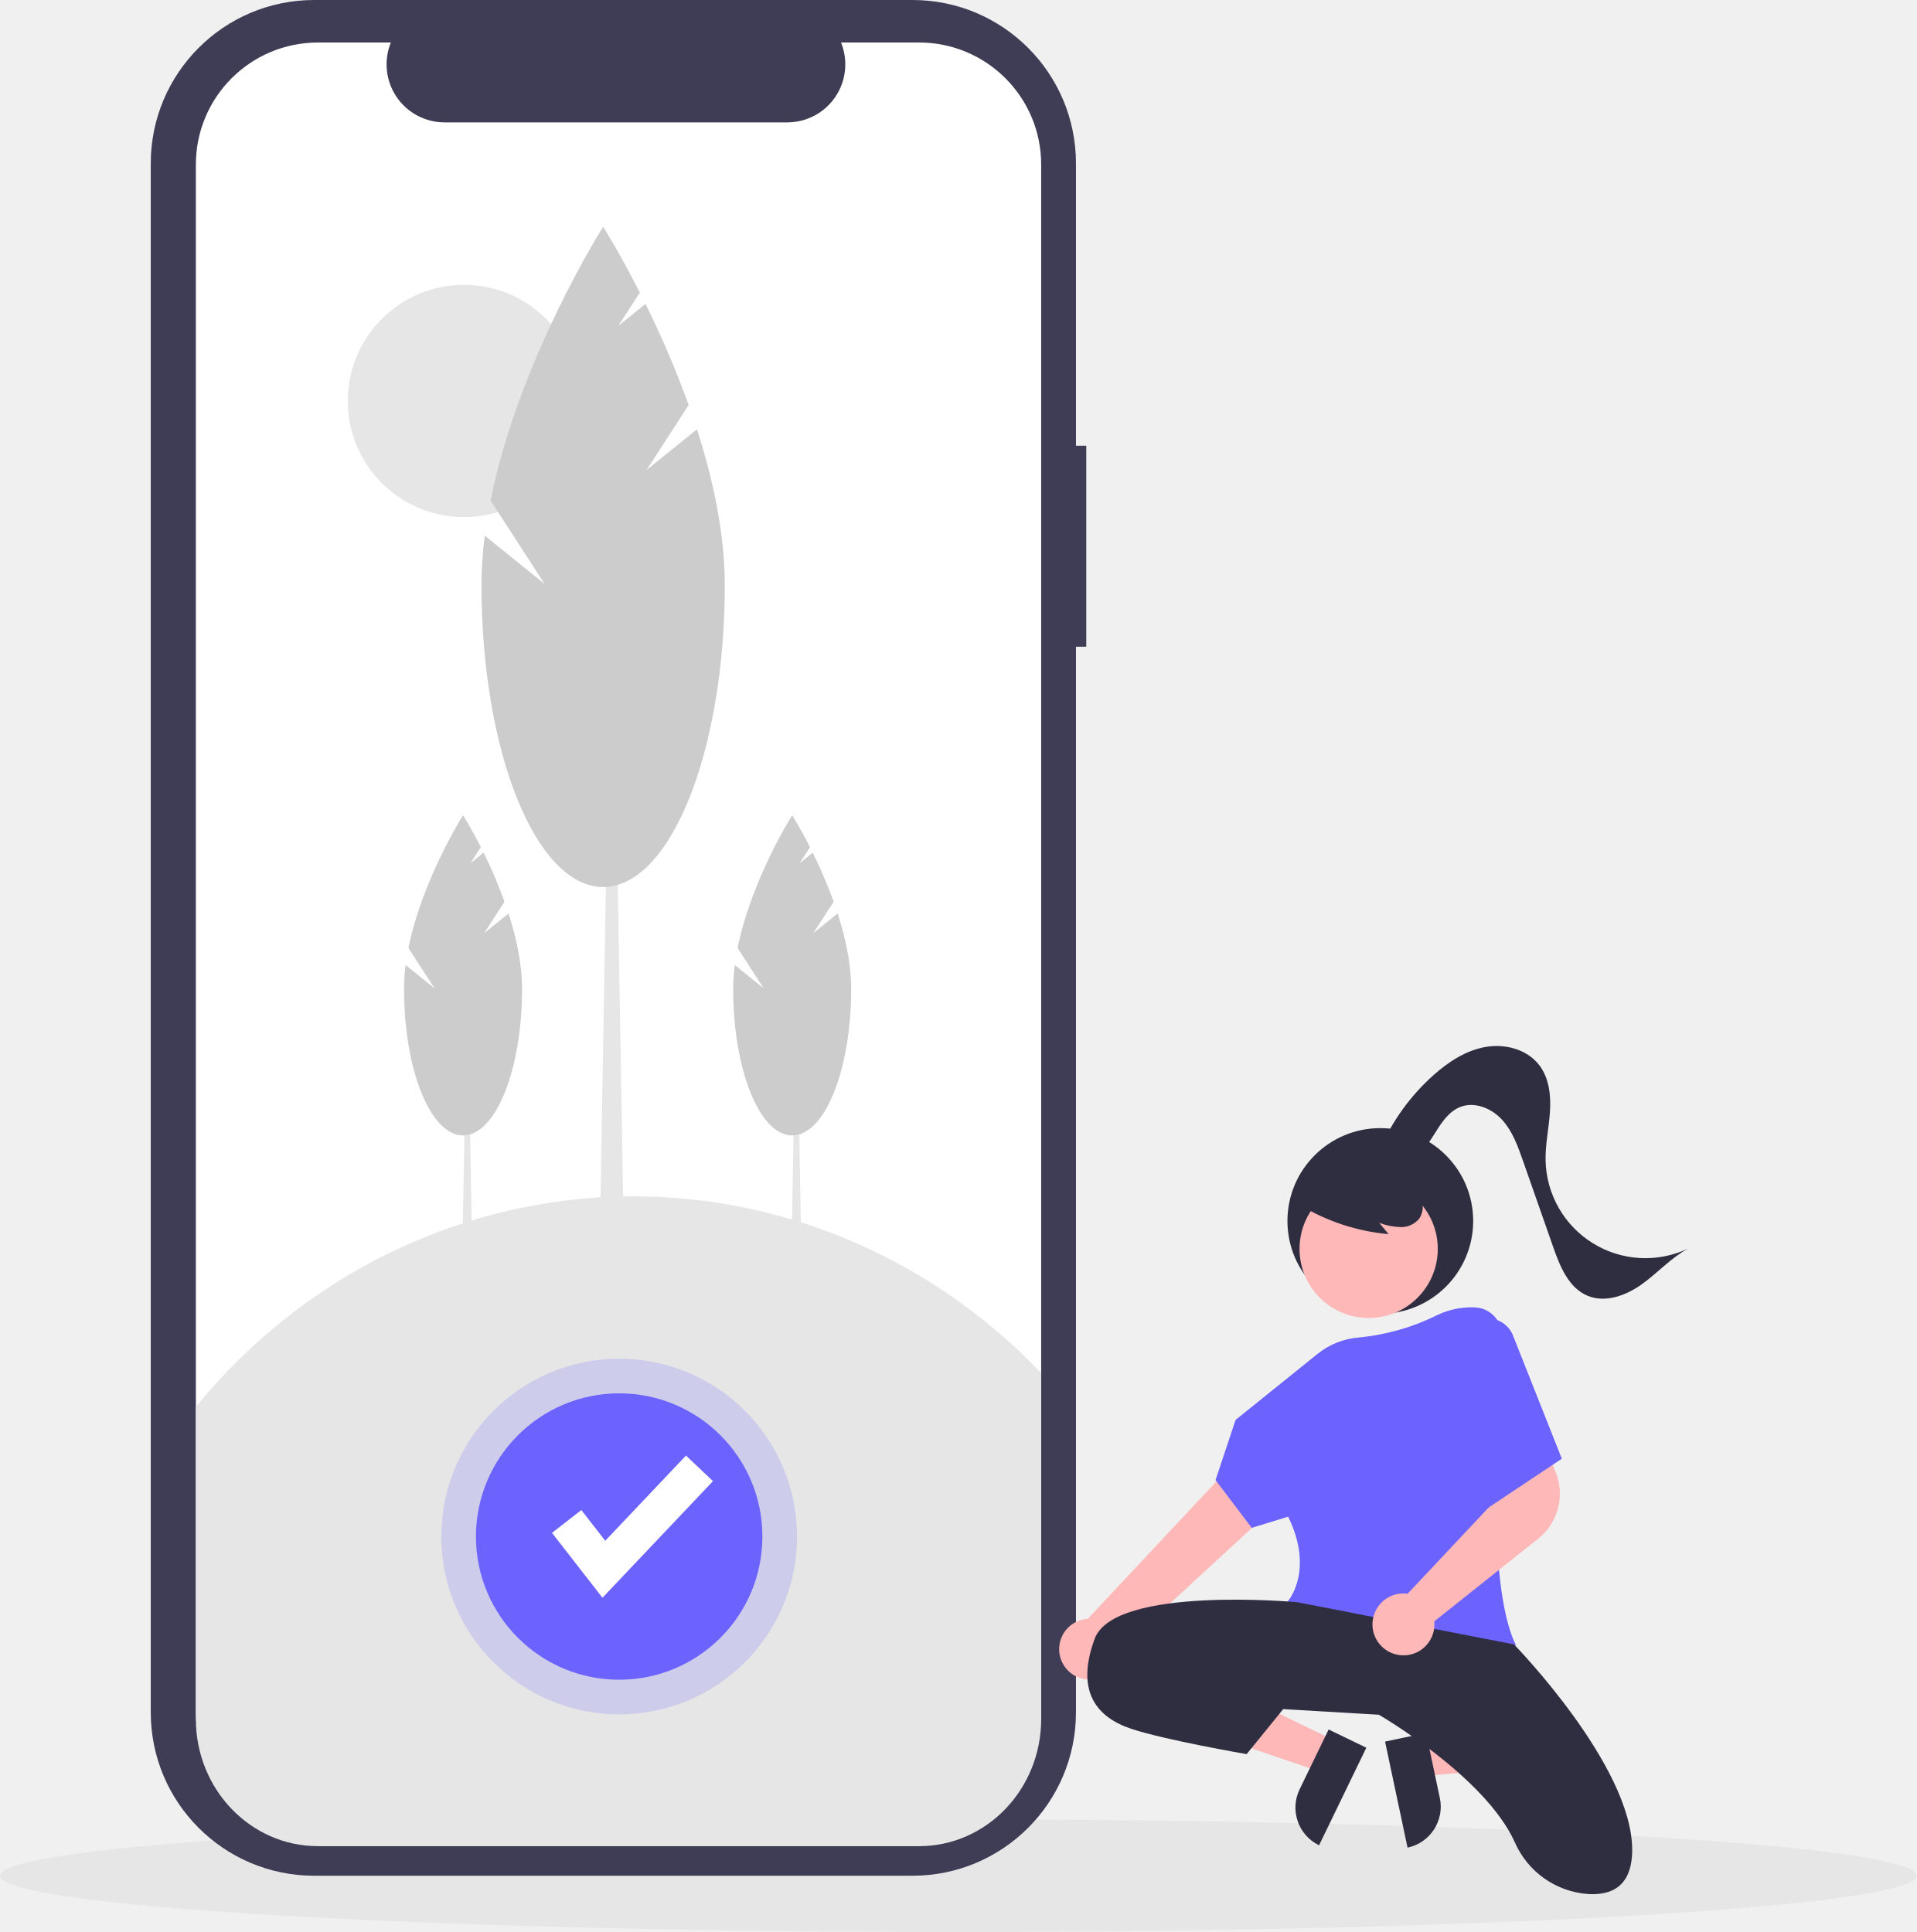
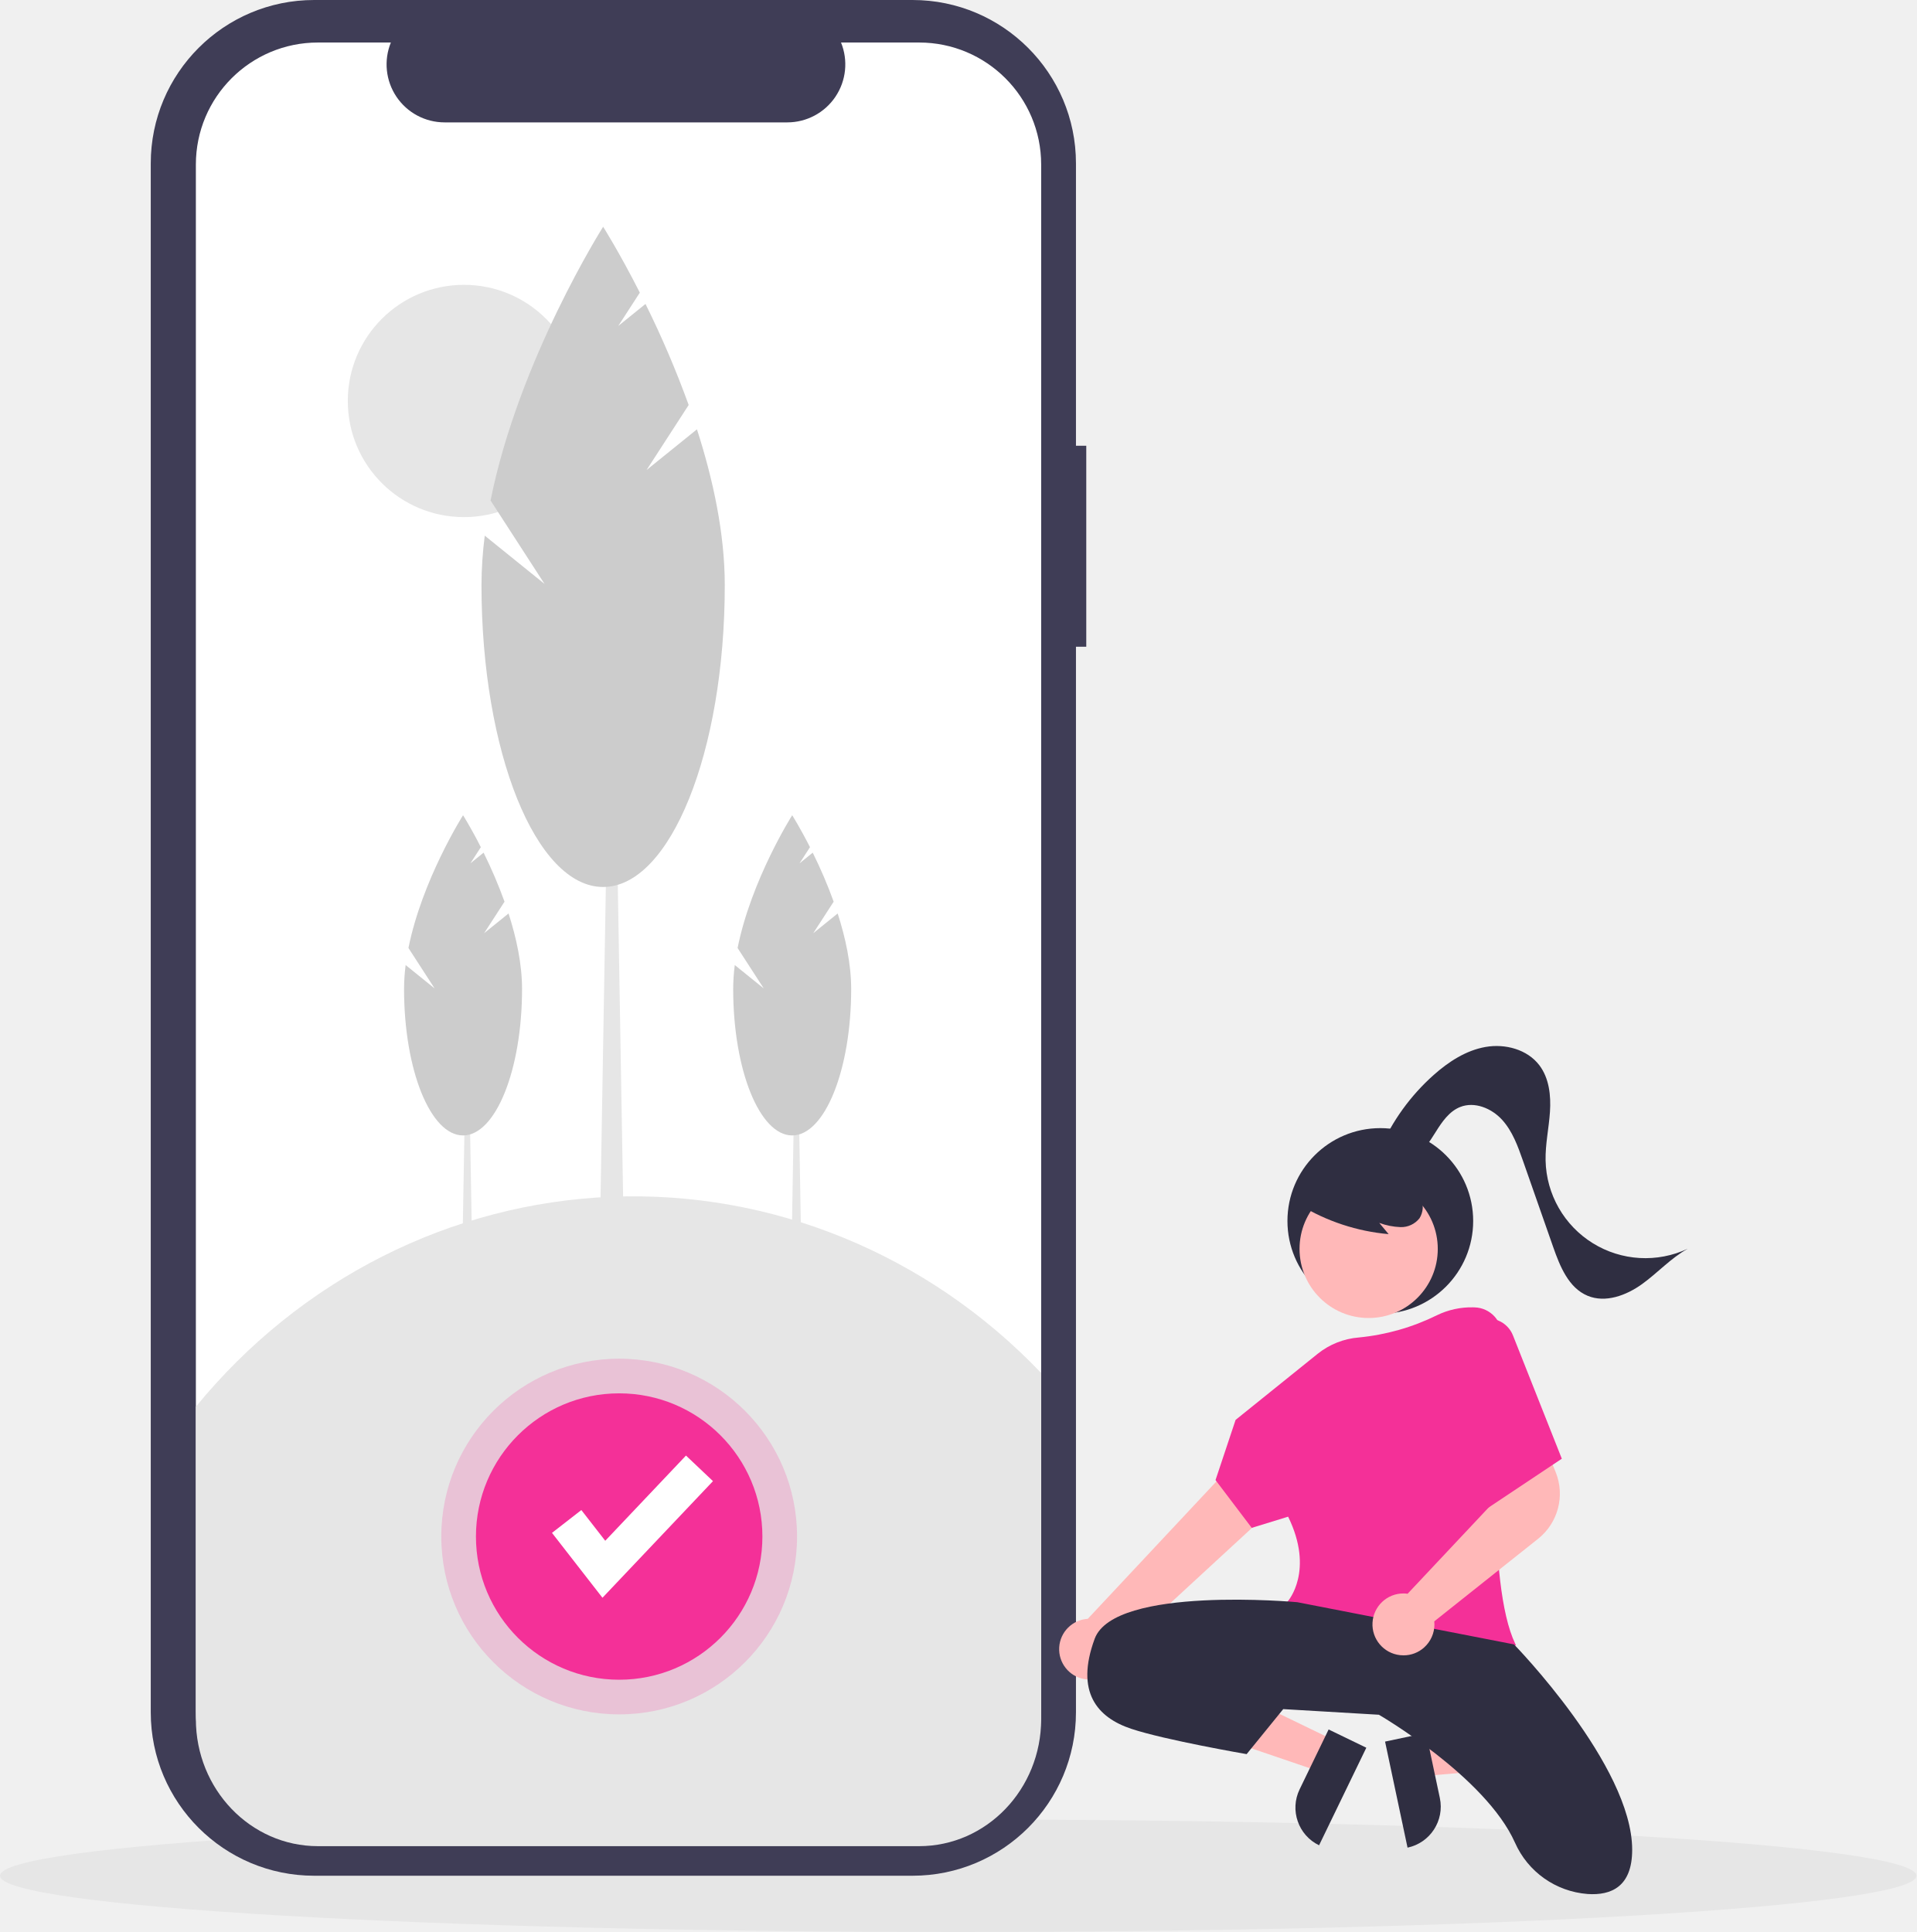
<svg xmlns="http://www.w3.org/2000/svg" width="681" height="686.689" viewBox="0 0 681 686.689" role="img" artist="Katerina Limpitsouni" source="https://undraw.co/">
  <g id="Group_25" data-name="Group 25" transform="translate(-228 -105)">
    <ellipse id="Ellipse_92" data-name="Ellipse 92" cx="340.5" cy="20" rx="340.5" ry="20" transform="translate(228 751.689)" fill="#e6e6e6" />
-     <path id="Path_607-83" data-name="Path 607" d="M614,263.086h-3.663V162.735a58.08,58.08,0,0,0-58.08-58.08H339.651a58.08,58.08,0,0,0-58.08,58.08V713.265a58.08,58.08,0,0,0,58.08,58.08H552.257a58.08,58.08,0,0,0,58.08-58.08V334.517H614Z" transform="translate(0 0.345)" fill="#3f3d56" />
-     <path id="Path_608-84" data-name="Path 608" d="M597.975,163.141V712.86A43.376,43.376,0,0,1,554.6,756.235H340.974A43.376,43.376,0,0,1,297.6,712.861V163.141a43.376,43.376,0,0,1,43.375-43.375h25.916a20.617,20.617,0,0,0,19.081,28.389h121.8a20.617,20.617,0,0,0,19.082-28.389H554.6a43.376,43.376,0,0,1,43.375,43.375Z" transform="translate(0 0.345)" fill="#fff" />
-     <path id="Path_609-85" data-name="Path 609" d="M212.286,474.693h-4.493l1.5-87.756h1.5Z" transform="translate(184 105)" fill="#e6e6e6" />
-     <path id="Path_610-86" data-name="Path 610" d="M400.029,436.342l7.252-11.207a168.035,168.035,0,0,0-7.44-17.416l-4.689,3.788,3.713-5.738c-3.539-6.965-6.323-11.354-6.323-11.354S378,417.332,373.139,441.6l9.306,14.382-10.3-8.321a67.979,67.979,0,0,0-.565,8.524c0,28.739,9.386,52.036,20.964,52.036s20.964-23.3,20.964-52.036c0-8.909-2.016-18.23-4.8-26.853Z" transform="translate(0 0.345)" fill="#ccc" />
-     <path id="Path_611-87" data-name="Path 611" d="M329.245,474.693h-4.493l1.5-87.756h1.5Z" transform="translate(184 105)" fill="#e6e6e6" />
-     <path id="Path_612-88" data-name="Path 612" d="M516.988,436.342l7.252-11.207a168.022,168.022,0,0,0-7.44-17.416l-4.689,3.788,3.713-5.738c-3.539-6.965-6.323-11.354-6.323-11.354s-14.544,22.919-19.4,47.185L499.4,455.98l-10.3-8.321a67.979,67.979,0,0,0-.565,8.524c0,28.739,9.386,52.036,20.964,52.036s20.964-23.3,20.964-52.036c0-8.909-2.016-18.23-4.8-26.853Z" transform="translate(0 0.345)" fill="#ccc" />
+     <path id="Path_607-113" data-name="Path 607" d="M614,263.086h-3.663V162.735a58.08,58.08,0,0,0-58.08-58.08H339.651a58.08,58.08,0,0,0-58.08,58.08V713.265a58.08,58.08,0,0,0,58.08,58.08H552.257a58.08,58.08,0,0,0,58.08-58.08V334.517H614Z" transform="translate(0 0.345)" fill="#3f3d56" />
+     <path id="Path_608-114" data-name="Path 608" d="M597.975,163.141V712.86A43.376,43.376,0,0,1,554.6,756.235H340.974A43.376,43.376,0,0,1,297.6,712.861V163.141a43.376,43.376,0,0,1,43.375-43.375h25.916a20.617,20.617,0,0,0,19.081,28.389h121.8a20.617,20.617,0,0,0,19.082-28.389H554.6a43.376,43.376,0,0,1,43.375,43.375Z" transform="translate(0 0.345)" fill="#fff" />
+     <path id="Path_609-115" data-name="Path 609" d="M212.286,474.693h-4.493l1.5-87.756h1.5Z" transform="translate(184 105)" fill="#e6e6e6" />
+     <path id="Path_610-116" data-name="Path 610" d="M400.029,436.342l7.252-11.207a168.035,168.035,0,0,0-7.44-17.416l-4.689,3.788,3.713-5.738c-3.539-6.965-6.323-11.354-6.323-11.354S378,417.332,373.139,441.6l9.306,14.382-10.3-8.321a67.979,67.979,0,0,0-.565,8.524c0,28.739,9.386,52.036,20.964,52.036s20.964-23.3,20.964-52.036c0-8.909-2.016-18.23-4.8-26.853Z" transform="translate(0 0.345)" fill="#ccc" />
+     <path id="Path_611-117" data-name="Path 611" d="M329.245,474.693h-4.493l1.5-87.756h1.5Z" transform="translate(184 105)" fill="#e6e6e6" />
+     <path id="Path_612-118" data-name="Path 612" d="M516.988,436.342l7.252-11.207a168.022,168.022,0,0,0-7.44-17.416l-4.689,3.788,3.713-5.738c-3.539-6.965-6.323-11.354-6.323-11.354s-14.544,22.919-19.4,47.185L499.4,455.98l-10.3-8.321a67.979,67.979,0,0,0-.565,8.524c0,28.739,9.386,52.036,20.964,52.036s20.964-23.3,20.964-52.036c0-8.909-2.016-18.23-4.8-26.853Z" transform="translate(0 0.345)" fill="#ccc" />
    <circle id="Ellipse_94" data-name="Ellipse 94" cx="41.28" cy="41.28" r="41.28" transform="translate(351.587 206.238)" fill="#e6e6e6" />
-     <path id="Path_613-89" data-name="Path 613" d="M266.043,461.916H256.78l3.088-180.945h3.087Z" transform="translate(184 105)" fill="#e6e6e6" />
-     <path id="Path_614-90" data-name="Path 614" d="M457.762,271.706,472.715,248.6a346.45,346.45,0,0,0-15.341-35.911l-9.669,7.809,7.656-11.832c-7.3-14.362-13.037-23.411-13.037-23.411s-29.988,47.256-40.007,97.29L421.5,312.2l-21.242-17.157a140.16,140.16,0,0,0-1.165,17.576c0,59.257,19.353,107.294,43.226,107.294s43.226-48.037,43.226-107.294c0-18.37-4.156-37.589-9.889-55.368Z" transform="translate(0 0.345)" fill="#ccc" />
-     <path id="Path_615-91" data-name="Path 615" d="M591.743,592.653V715.661c0,24.949-19.419,45.174-43.375,45.175H334.742c-23.955,0-43.375-20.225-43.376-45.175V604.645c37.038-45.282,90.589-72.345,147.662-74.624S551.485,550.456,591.743,592.653Z" transform="translate(6.232 0.345)" fill="#e6e6e6" />
-     <circle id="Ellipse_95" data-name="Ellipse 95" cx="63.208" cy="63.208" r="63.208" transform="translate(384.812 587.922)" fill="#6c63ff" opacity="0.2" />
-     <circle id="Ellipse_96" data-name="Ellipse 96" cx="50.895" cy="50.895" r="50.895" transform="translate(397.125 600.235)" fill="#6c63ff" />
-     <path id="Path_616-92" data-name="Path 616" d="M258.084,567.89l-17.937-23.061,10.431-8.113,8.492,10.919,28.689-30.284,9.594,9.088Z" transform="translate(184 105)" fill="#fff" />
+     <path id="Path_613-119" data-name="Path 613" d="M266.043,461.916H256.78l3.088-180.945h3.087Z" transform="translate(184 105)" fill="#e6e6e6" />
+     <path id="Path_614-120" data-name="Path 614" d="M457.762,271.706,472.715,248.6a346.45,346.45,0,0,0-15.341-35.911l-9.669,7.809,7.656-11.832c-7.3-14.362-13.037-23.411-13.037-23.411s-29.988,47.256-40.007,97.29L421.5,312.2l-21.242-17.157a140.16,140.16,0,0,0-1.165,17.576c0,59.257,19.353,107.294,43.226,107.294s43.226-48.037,43.226-107.294c0-18.37-4.156-37.589-9.889-55.368Z" transform="translate(0 0.345)" fill="#ccc" />
+     <path id="Path_615-121" data-name="Path 615" d="M591.743,592.653V715.661c0,24.949-19.419,45.174-43.375,45.175H334.742c-23.955,0-43.375-20.225-43.376-45.175V604.645c37.038-45.282,90.589-72.345,147.662-74.624S551.485,550.456,591.743,592.653Z" transform="translate(6.232 0.345)" fill="#e6e6e6" />
+     <circle id="Ellipse_95" data-name="Ellipse 95" cx="63.208" cy="63.208" r="63.208" transform="translate(384.812 587.922)" fill="#f43098" opacity="0.2" />
+     <circle id="Ellipse_96" data-name="Ellipse 96" cx="50.895" cy="50.895" r="50.895" transform="translate(397.125 600.235)" fill="#f43098" />
+     <path id="Path_616-122" data-name="Path 616" d="M258.084,567.89l-17.937-23.061,10.431-8.113,8.492,10.919,28.689-30.284,9.594,9.088Z" transform="translate(184 105)" fill="#fff" />
    <g id="Group_24" data-name="Group 24">
      <circle id="Ellipse_97" data-name="Ellipse 97" cx="33" cy="33" r="33" transform="translate(685.486 505.969)" fill="#2f2e41" />
-       <path id="Path_624-93" data-name="Path 624" d="M553.859,383.226l2.542,11.993,47.47-4.1-3.751-17.7Z" transform="translate(178 341)" fill="#ffb8b8" />
-       <path id="Path_625-94" data-name="Path 625" d="M789.188,618.5h38.531v14.887H804.075A14.887,14.887,0,0,1,789.188,618.5Z" transform="translate(286.71 1661.973) rotate(-101.965)" fill="#2f2e41" />
-       <path id="Path_626-95" data-name="Path 626" d="M524.12,382.586l-5.343,11.035-45.1-15.357,7.886-16.285Z" transform="translate(178 341)" fill="#ffb8b8" />
-       <path id="Path_627-96" data-name="Path 627" d="M771.037,617.456h23.644v14.887H756.151A14.887,14.887,0,0,1,771.037,617.456Z" transform="translate(-201.941 1165.868) rotate(-64.164)" fill="#2f2e41" />
-       <path id="Path_628-97" data-name="Path 628" d="M690.259,586.414a10.743,10.743,0,0,0,12.709-10.48l74.374-68.571-18.47-14.305L691.535,565a10.8,10.8,0,0,0-1.275,21.413Z" transform="translate(-77 115.379)" fill="#ffb8b8" />
+       <path id="Path_624-123" data-name="Path 624" d="M553.859,383.226l2.542,11.993,47.47-4.1-3.751-17.7Z" transform="translate(178 341)" fill="#ffb8b8" />
+       <path id="Path_625-124" data-name="Path 625" d="M789.188,618.5h38.531v14.887H804.075A14.887,14.887,0,0,1,789.188,618.5Z" transform="translate(286.71 1661.973) rotate(-101.965)" fill="#2f2e41" />
+       <path id="Path_626-125" data-name="Path 626" d="M524.12,382.586l-5.343,11.035-45.1-15.357,7.886-16.285Z" transform="translate(178 341)" fill="#ffb8b8" />
+       <path id="Path_627-126" data-name="Path 627" d="M771.037,617.456h23.644v14.887H756.151A14.887,14.887,0,0,1,771.037,617.456Z" transform="translate(-201.941 1165.868) rotate(-64.164)" fill="#2f2e41" />
+       <path id="Path_628-127" data-name="Path 628" d="M690.259,586.414a10.743,10.743,0,0,0,12.709-10.48l74.374-68.571-18.47-14.305L691.535,565a10.8,10.8,0,0,0-1.275,21.413Z" transform="translate(-77 115.379)" fill="#ffb8b8" />
      <circle id="Ellipse_98" data-name="Ellipse 98" cx="24.561" cy="24.561" r="24.561" transform="translate(689.783 524.337)" fill="#ffb8b8" />
-       <path id="Path_629-98" data-name="Path 629" d="M813.386,577.893c-17.229,0-37.978-3.628-50.779-18.477l-.288-.334.3-.328c.1-.107,9.514-10.869.111-30.061L749.8,532.67l-12.87-16.989,7.13-21.389,29.177-23.5A26.751,26.751,0,0,1,787.846,465a80.211,80.211,0,0,0,27.785-7.913,27.906,27.906,0,0,1,12.8-2.8l.574.016a9.95,9.95,0,0,1,9.641,10.708c-1.979,25.63-5.472,87.543,4.792,108.861l.265.551-.592.15a136.109,136.109,0,0,1-29.723,3.319Z" transform="translate(-77 115.379)" fill="#6c63ff" />
-       <path id="Path_630-99" data-name="Path 630" d="M765.986,559.09s-65-6-72,13,1,28,13,32,41,9,41,9l13-16,34,2s37.885,21.973,48.36,45.474A30.762,30.762,0,0,0,869.123,662.8c8.4.584,15.863-2.587,15.863-15.712,0-30-42-73-42-73Z" transform="translate(-77 115.379)" fill="#2f2e41" />
-       <path id="Path_631-100" data-name="Path 631" d="M716.486,588.59s17-5,44,8" transform="translate(-77 115.379)" fill="#2f2e41" />
-       <path id="Path_632-101" data-name="Path 632" d="M766.843,417.855a73.042,73.042,0,0,0,31.6,10.412l-3.331-3.991a24.476,24.476,0,0,0,7.561,1.5,8.281,8.281,0,0,0,6.75-3.159,7.7,7.7,0,0,0,.516-7.115,14.589,14.589,0,0,0-4.589-5.739,27.323,27.323,0,0,0-25.431-4.545,16.33,16.33,0,0,0-7.6,4.872,9.236,9.236,0,0,0-1.863,8.561" transform="translate(-77 115.379)" fill="#2f2e41" />
-       <path id="Path_633-102" data-name="Path 633" d="M795.309,398.224A75.485,75.485,0,0,1,814.446,371.7c5.292-4.7,11.473-8.743,18.446-9.963s14.833.87,19.111,6.511c3.5,4.613,4.152,10.793,3.767,16.569s-1.676,11.5-1.553,17.284a35.468,35.468,0,0,0,50.527,31.351c-6.022,3.329-10.714,8.6-16.3,12.608s-12.963,6.76-19.312,4.11c-6.718-2.8-9.8-10.419-12.206-17.29l-10.732-30.64c-1.824-5.209-3.739-10.572-7.462-14.645s-9.765-6.557-14.889-4.509c-3.884,1.552-6.413,5.258-8.63,8.8s-4.557,7.32-8.3,9.179-9.3.715-10.523-3.285" transform="translate(-77 115.379)" fill="#2f2e41" />
-       <path id="Path_636-103" data-name="Path 636" d="M803.736,577.979a11.57,11.57,0,0,1-1.268-.07,11,11,0,0,1,1.251-21.931,10.626,10.626,0,0,1,1.466.109l33.578-35.745-3.505-11.685,17.6-7.892,4.934,12.06A20.49,20.49,0,0,1,851.62,536.5l-36.961,29.4a10.238,10.238,0,0,1,.06,1.079,11.018,11.018,0,0,1-3.664,8.2A10.872,10.872,0,0,1,803.736,577.979Z" transform="translate(-77 115.379)" fill="#ffb8b8" />
-       <path id="Path_637-104" data-name="Path 637" d="M829.986,459.09h0a9.453,9.453,0,0,1,12.628,5.156l17.372,43.844-27,18Z" transform="translate(-77 115.379)" fill="#6c63ff" />
+       <path id="Path_629-128" data-name="Path 629" d="M813.386,577.893c-17.229,0-37.978-3.628-50.779-18.477l-.288-.334.3-.328c.1-.107,9.514-10.869.111-30.061L749.8,532.67l-12.87-16.989,7.13-21.389,29.177-23.5A26.751,26.751,0,0,1,787.846,465a80.211,80.211,0,0,0,27.785-7.913,27.906,27.906,0,0,1,12.8-2.8l.574.016a9.95,9.95,0,0,1,9.641,10.708c-1.979,25.63-5.472,87.543,4.792,108.861l.265.551-.592.15a136.109,136.109,0,0,1-29.723,3.319Z" transform="translate(-77 115.379)" fill="#f43098" />
+       <path id="Path_630-129" data-name="Path 630" d="M765.986,559.09s-65-6-72,13,1,28,13,32,41,9,41,9l13-16,34,2s37.885,21.973,48.36,45.474A30.762,30.762,0,0,0,869.123,662.8c8.4.584,15.863-2.587,15.863-15.712,0-30-42-73-42-73Z" transform="translate(-77 115.379)" fill="#2f2e41" />
+       <path id="Path_631-130" data-name="Path 631" d="M716.486,588.59s17-5,44,8" transform="translate(-77 115.379)" fill="#2f2e41" />
+       <path id="Path_632-131" data-name="Path 632" d="M766.843,417.855a73.042,73.042,0,0,0,31.6,10.412l-3.331-3.991a24.476,24.476,0,0,0,7.561,1.5,8.281,8.281,0,0,0,6.75-3.159,7.7,7.7,0,0,0,.516-7.115,14.589,14.589,0,0,0-4.589-5.739,27.323,27.323,0,0,0-25.431-4.545,16.33,16.33,0,0,0-7.6,4.872,9.236,9.236,0,0,0-1.863,8.561" transform="translate(-77 115.379)" fill="#2f2e41" />
+       <path id="Path_633-132" data-name="Path 633" d="M795.309,398.224A75.485,75.485,0,0,1,814.446,371.7c5.292-4.7,11.473-8.743,18.446-9.963s14.833.87,19.111,6.511c3.5,4.613,4.152,10.793,3.767,16.569s-1.676,11.5-1.553,17.284a35.468,35.468,0,0,0,50.527,31.351c-6.022,3.329-10.714,8.6-16.3,12.608s-12.963,6.76-19.312,4.11c-6.718-2.8-9.8-10.419-12.206-17.29l-10.732-30.64c-1.824-5.209-3.739-10.572-7.462-14.645s-9.765-6.557-14.889-4.509c-3.884,1.552-6.413,5.258-8.63,8.8s-4.557,7.32-8.3,9.179-9.3.715-10.523-3.285" transform="translate(-77 115.379)" fill="#2f2e41" />
+       <path id="Path_636-133" data-name="Path 636" d="M803.736,577.979a11.57,11.57,0,0,1-1.268-.07,11,11,0,0,1,1.251-21.931,10.626,10.626,0,0,1,1.466.109l33.578-35.745-3.505-11.685,17.6-7.892,4.934,12.06A20.49,20.49,0,0,1,851.62,536.5l-36.961,29.4a10.238,10.238,0,0,1,.06,1.079,11.018,11.018,0,0,1-3.664,8.2A10.872,10.872,0,0,1,803.736,577.979Z" transform="translate(-77 115.379)" fill="#ffb8b8" />
+       <path id="Path_637-134" data-name="Path 637" d="M829.986,459.09h0a9.453,9.453,0,0,1,12.628,5.156l17.372,43.844-27,18Z" transform="translate(-77 115.379)" fill="#f43098" />
    </g>
  </g>
</svg>
